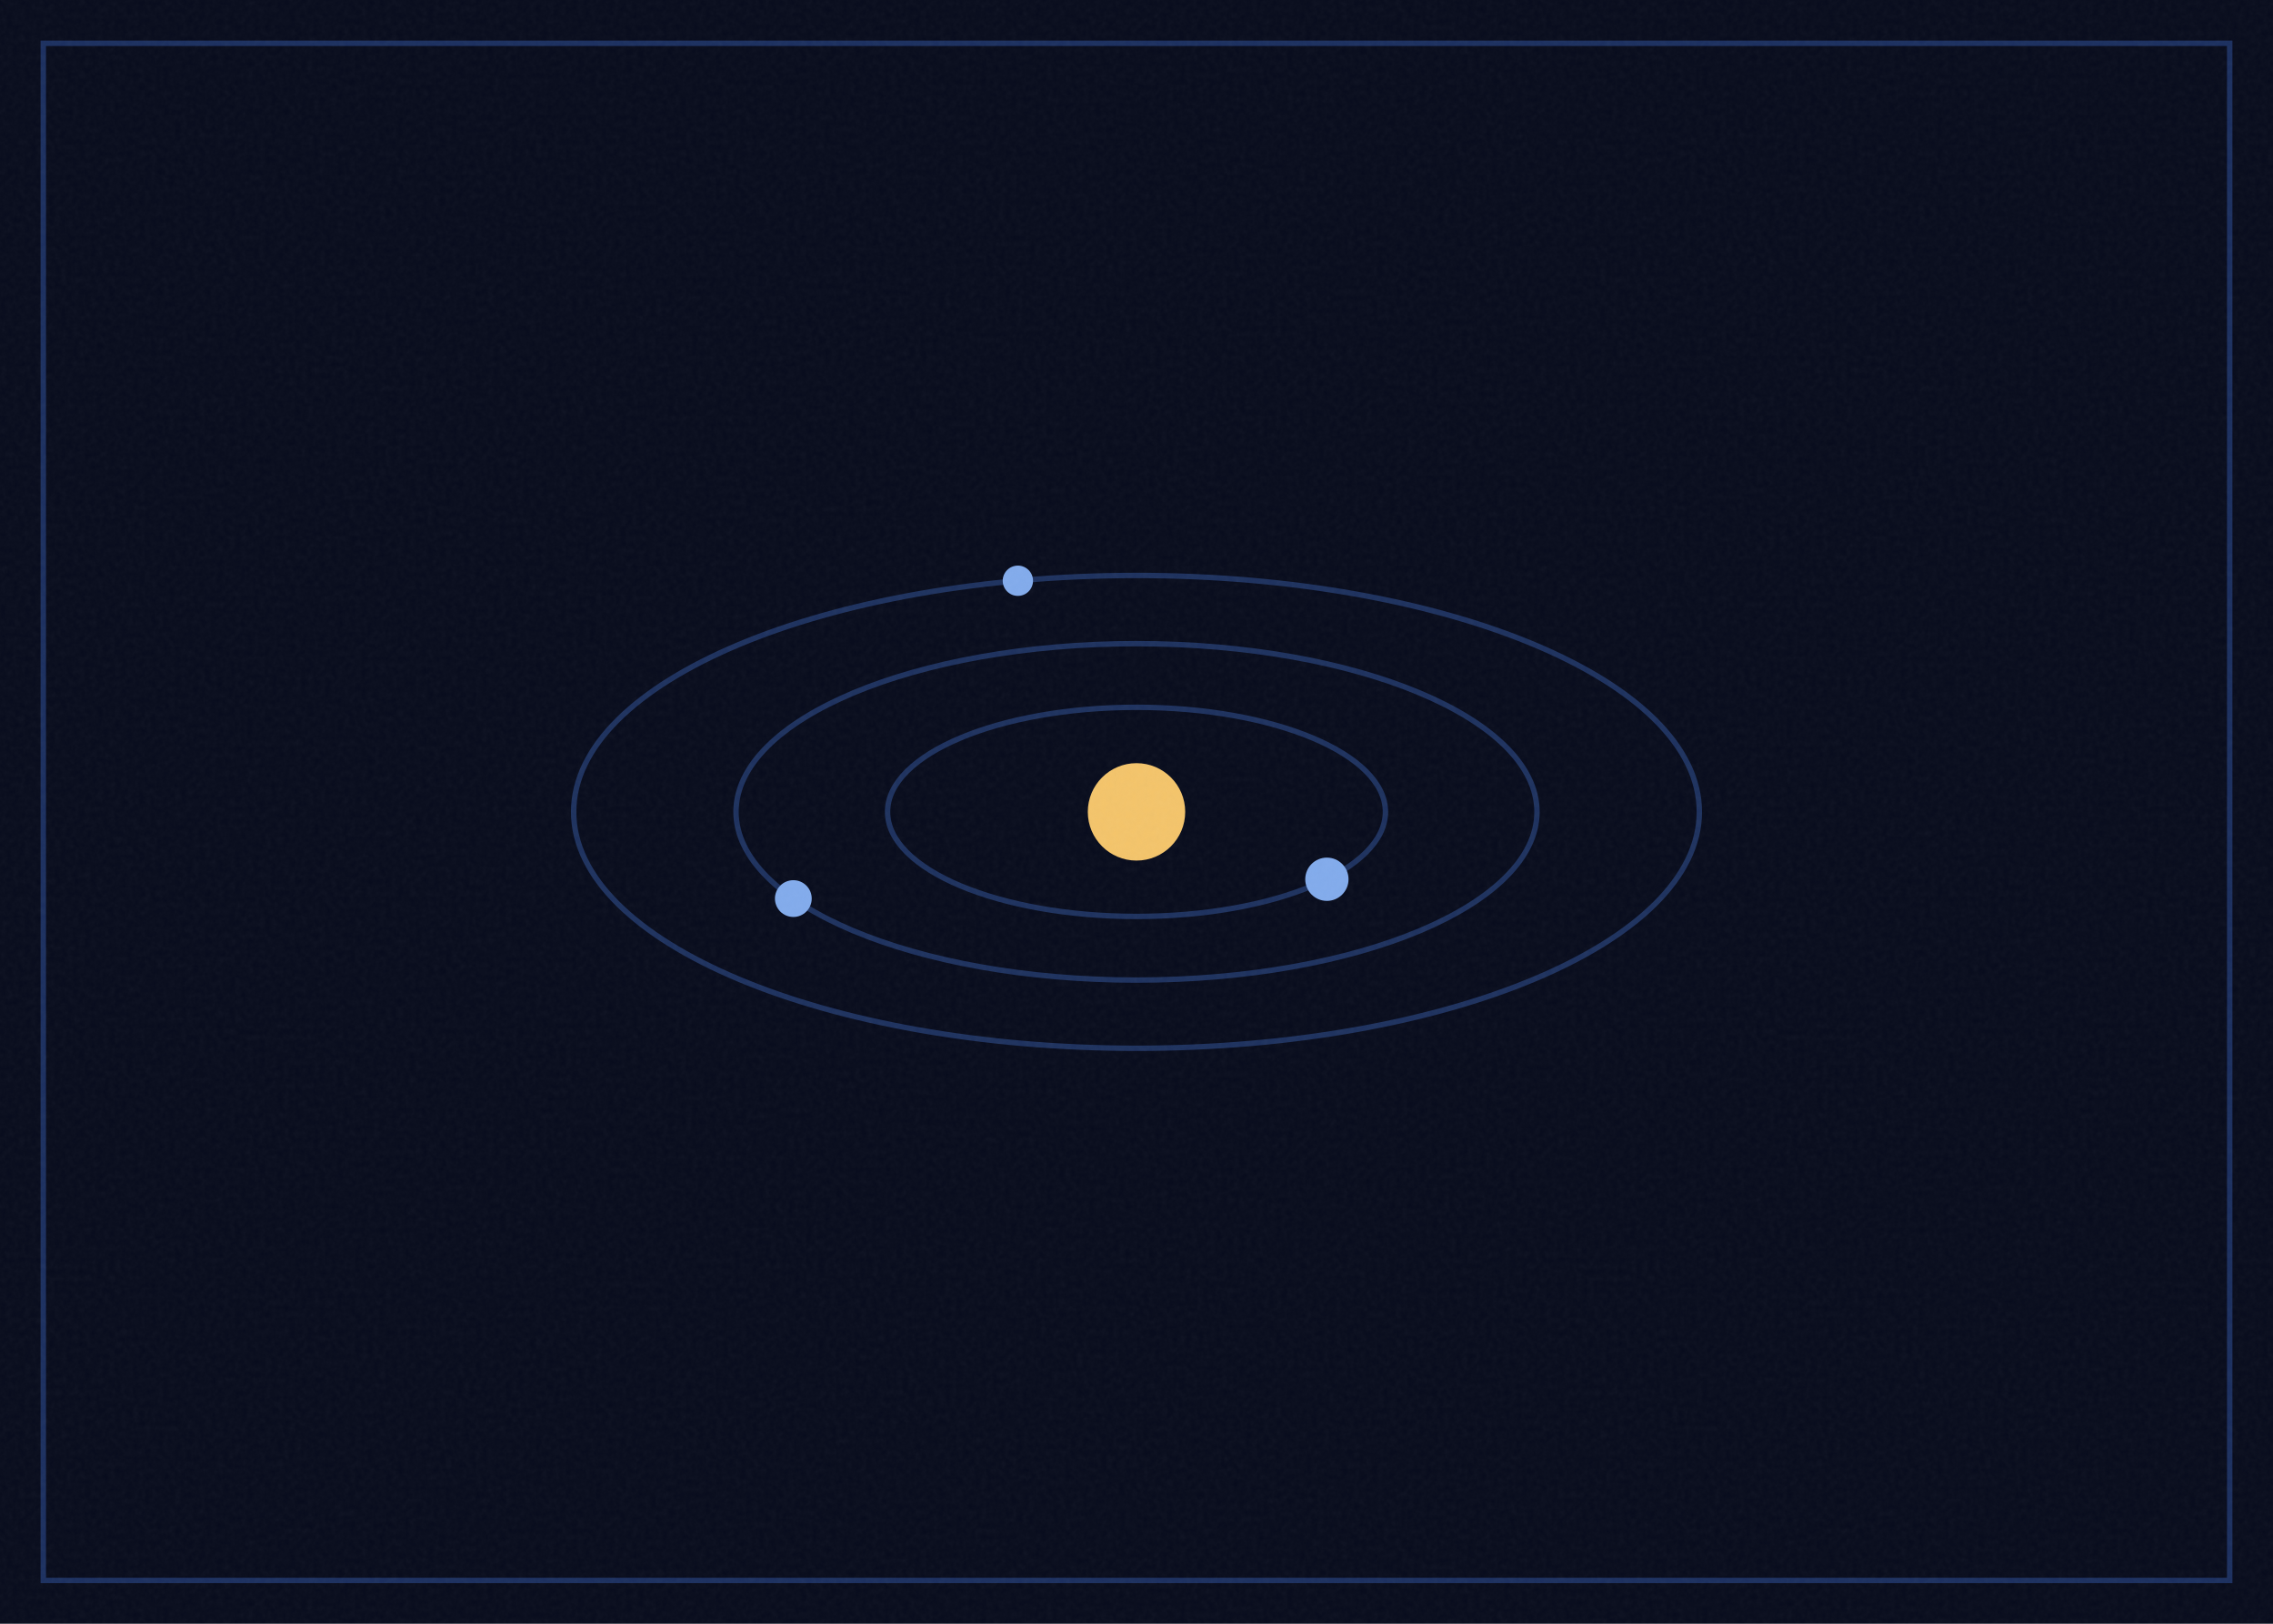
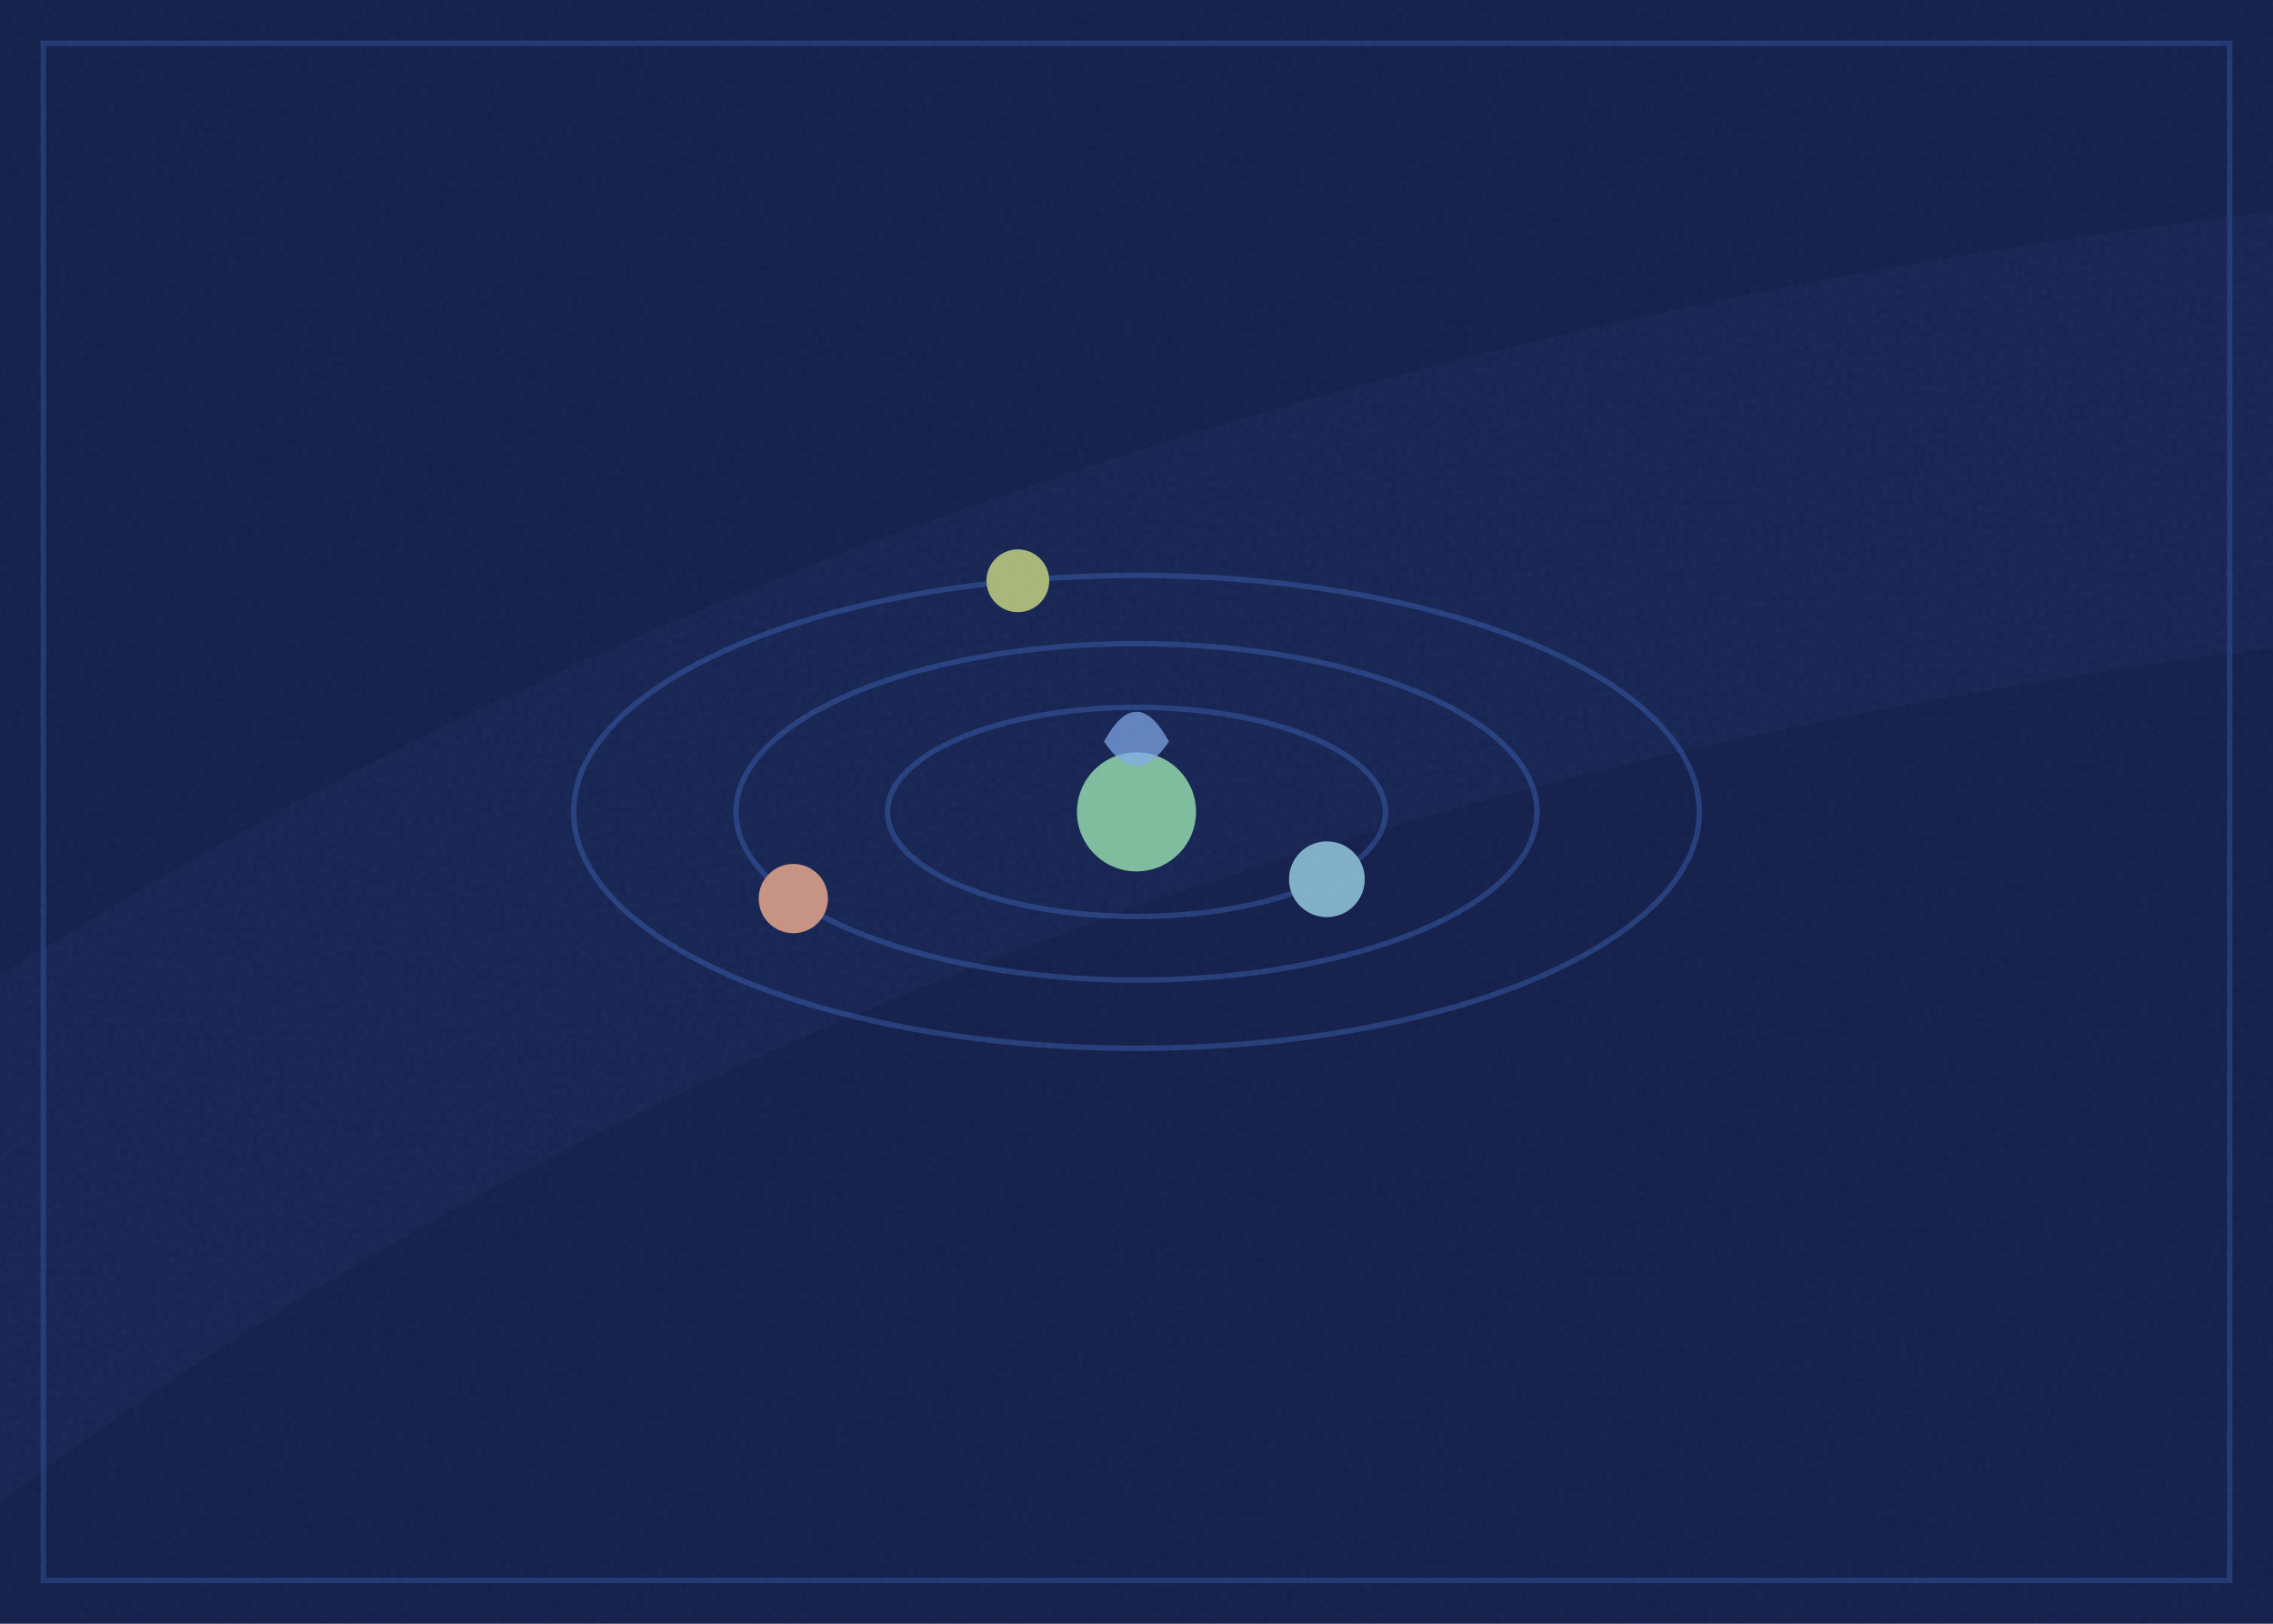
<svg xmlns="http://www.w3.org/2000/svg" viewBox="0 0 420 300" width="420" height="300">
  <defs>
    <filter id="washi-p" x="0" y="0" width="100%" height="100%">
      <feTurbulence type="fractalNoise" baseFrequency="0.9" numOctaves="3" seed="7" result="n" />
      <feColorMatrix in="n" type="saturate" values="0" />
    </filter>
    <linearGradient id="bokashi-p" x1="0" y1="0" x2="0" y2="1">
      <stop offset="0" stop-color="#101a3e" stop-opacity="0.95" />
      <stop offset="0.55" stop-color="#070b1c" stop-opacity="0.35" />
      <stop offset="1" stop-color="#070b1c" stop-opacity="0" />
    </linearGradient>
  </defs>
-   <rect width="420" height="300" fill="#070b1c" />
+   <rect width="420" height="300" fill="#131f4b" />
+   <path d="M-30 250 Q160 105 450 76" fill="none" stroke="#2a4b91" stroke-width="80" opacity="0.12" />
  <rect x="8" y="8" width="404" height="284" fill="none" stroke="#2b4d96" stroke-width="1" opacity="0.55" />
  <ellipse cx="210" cy="150" rx="46" ry="19.32" fill="none" stroke="#3f6ac0" stroke-width="1" opacity="0.4" />
-   <circle cx="245.18" cy="162.45" r="4" fill="#82abec" />
+   <circle cx="245.18" cy="162.45" r="7" fill="#80afc9" />
  <ellipse cx="210" cy="150" rx="74" ry="31.08" fill="none" stroke="#3f6ac0" stroke-width="1" opacity="0.4" />
-   <circle cx="146.59" cy="166.02" r="3.4" fill="#82abec" />
+   <circle cx="146.59" cy="166.02" r="6.4" fill="#c79383" />
  <ellipse cx="210" cy="150" rx="104" ry="43.68" fill="none" stroke="#3f6ac0" stroke-width="1" opacity="0.4" />
-   <circle cx="188.08" cy="107.3" r="2.8" fill="#82abec" />
-   <circle cx="210" cy="150" r="9" fill="#f4c46a" />
+   <circle cx="188.08" cy="107.3" r="5.8" fill="#a9b77a" />
+   <circle cx="210" cy="150" r="11" fill="#7ebd9e" />
+   <path d="M204 137 Q210 126 216 137 Q210 146 204 137Z" fill="#82abec" opacity="0.7" />
  <rect width="420" height="300" filter="url(#washi-p)" opacity="0.05" />
</svg>
